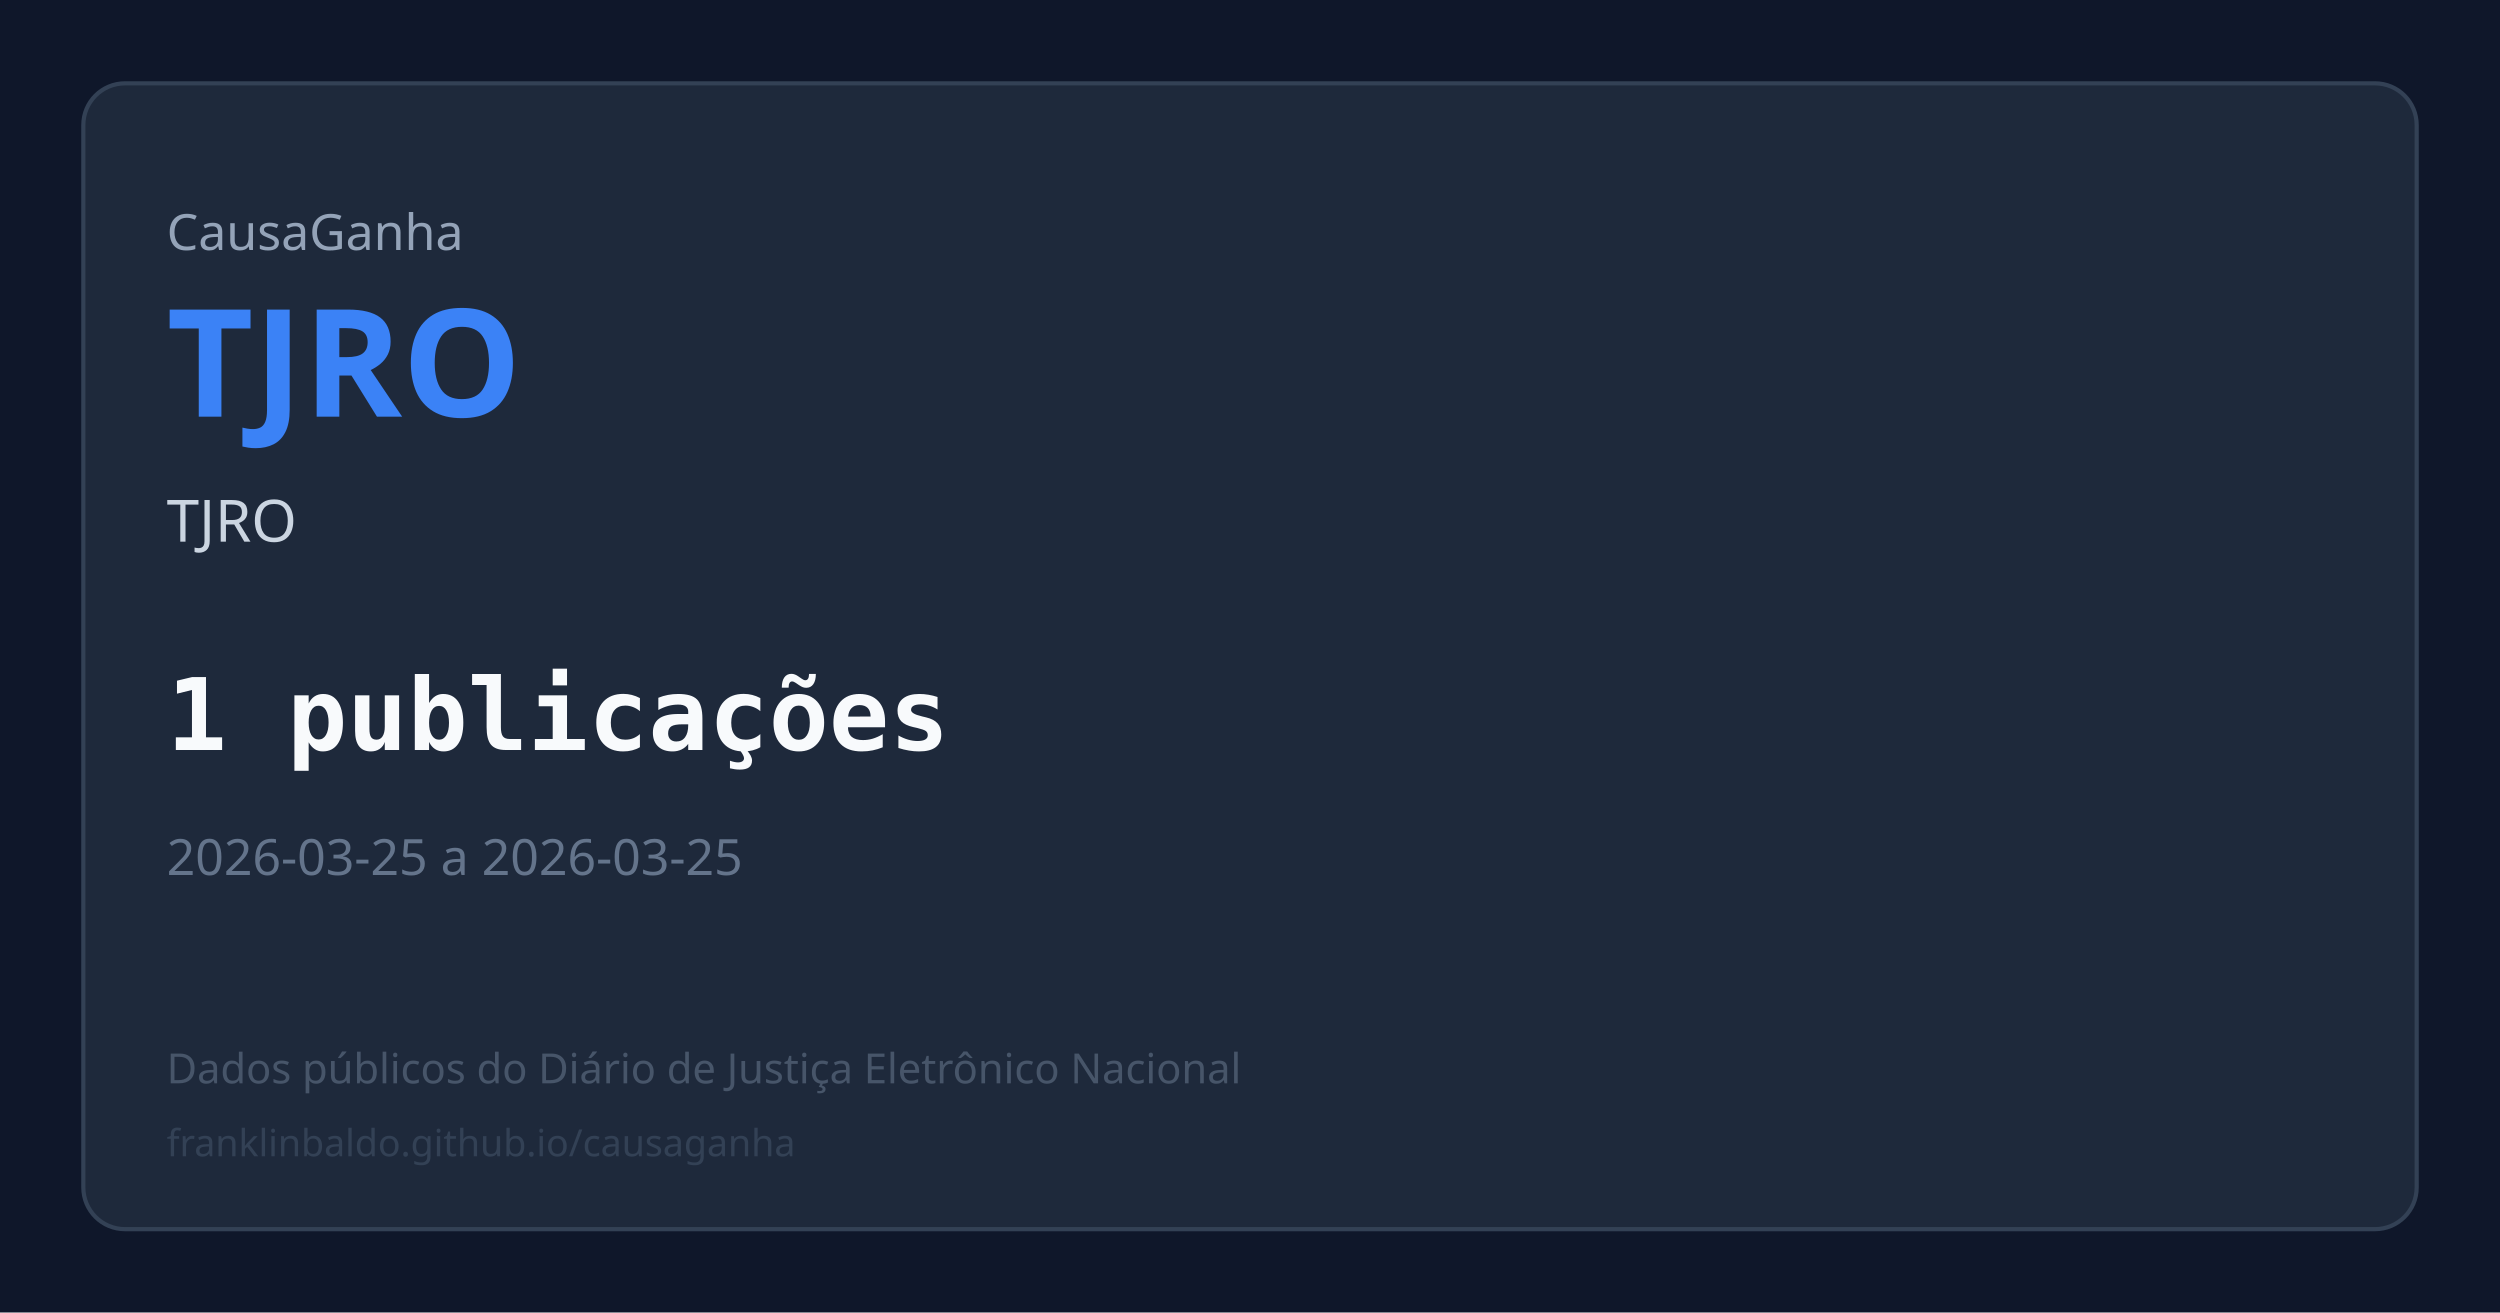
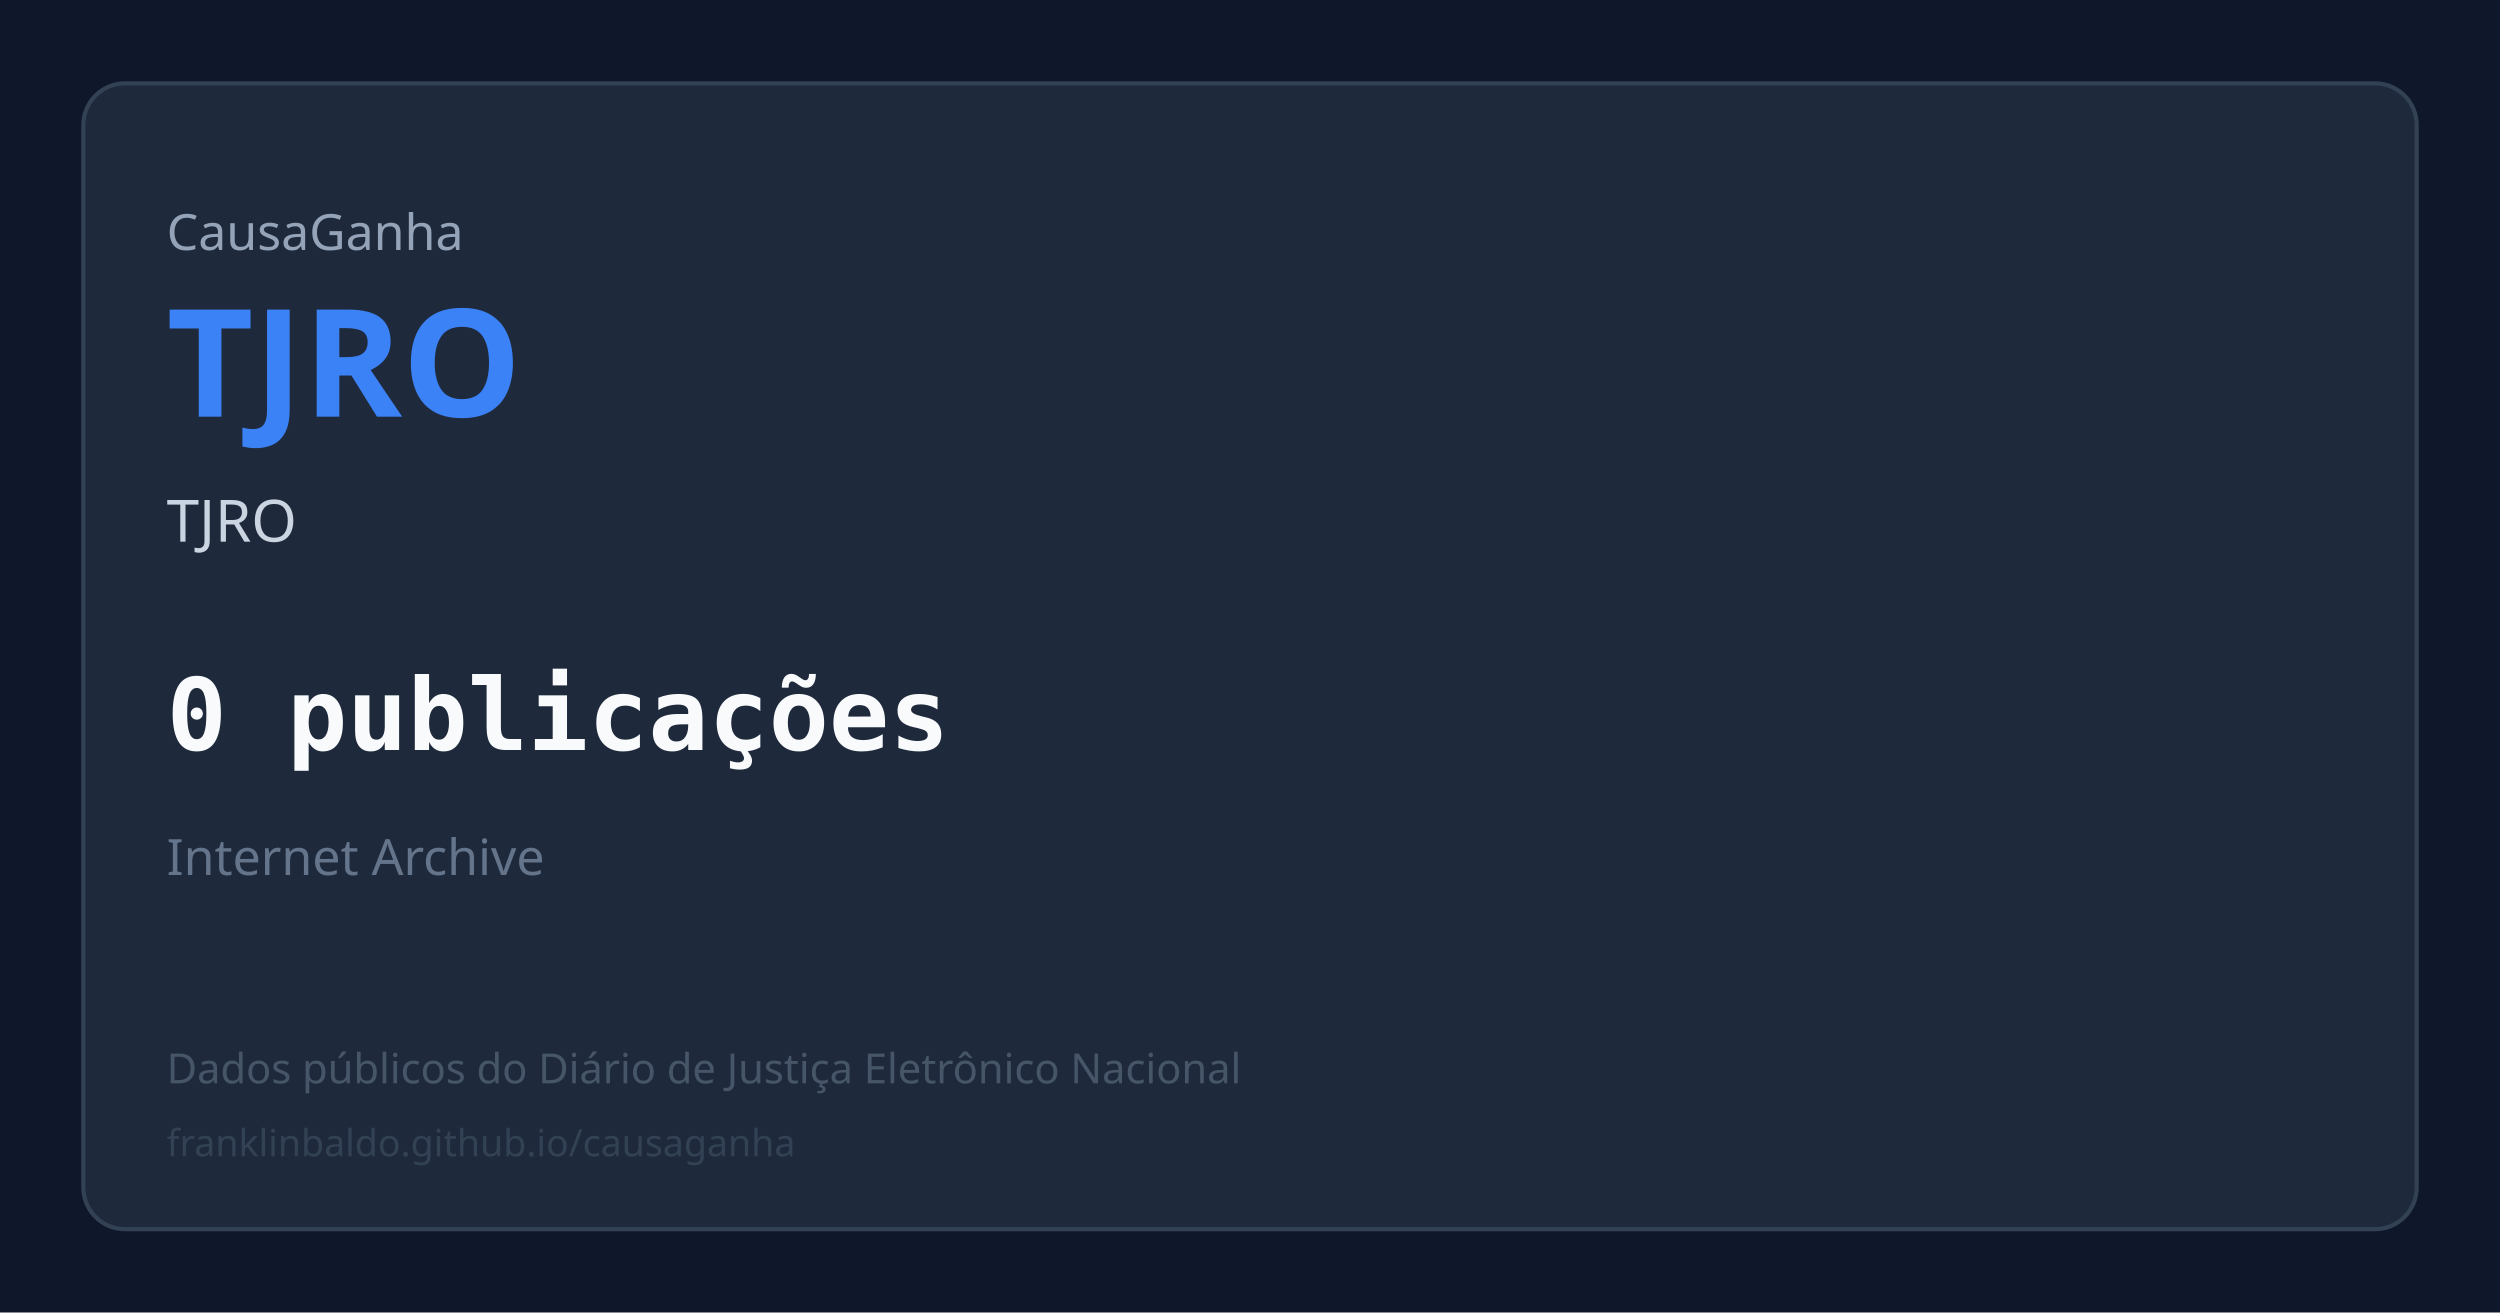
<svg xmlns="http://www.w3.org/2000/svg" width="1200" height="630">
  <rect width="1200" height="630" fill="#0f172a" />
  <rect x="40" y="40" width="1120" height="550" rx="20" fill="#1e293b" stroke="#334155" stroke-width="2" />
  <text x="80" y="120" font-family="system-ui,sans-serif" font-size="24" fill="#94a3b8">CausaGanha</text>
  <text x="80" y="200" font-family="system-ui,sans-serif" font-size="72" font-weight="bold" fill="#3b82f6">TJRO</text>
  <text x="80" y="260" font-family="system-ui,sans-serif" font-size="28" fill="#cbd5e1">TJRO</text>
-   <text x="80" y="360" font-family="monospace" font-size="48" font-weight="bold" fill="#f8fafc">1 publicações</text>
-   <text x="80" y="420" font-family="system-ui,sans-serif" font-size="24" fill="#64748b">2026-03-25 a 2026-03-25</text>
+   <text x="80" y="360" font-family="monospace" font-size="48" font-weight="bold" fill="#f8fafc">0 publicações</text>
+   <text x="80" y="420" font-family="system-ui,sans-serif" font-size="24" fill="#64748b">Internet Archive</text>
  <text x="80" y="520" font-family="system-ui,sans-serif" font-size="20" fill="#475569">Dados públicos do Diário de Justiça Eletrônico Nacional</text>
  <text x="80" y="555" font-family="system-ui,sans-serif" font-size="18" fill="#334155">franklinbaldo.github.io/causaganha</text>
</svg>
